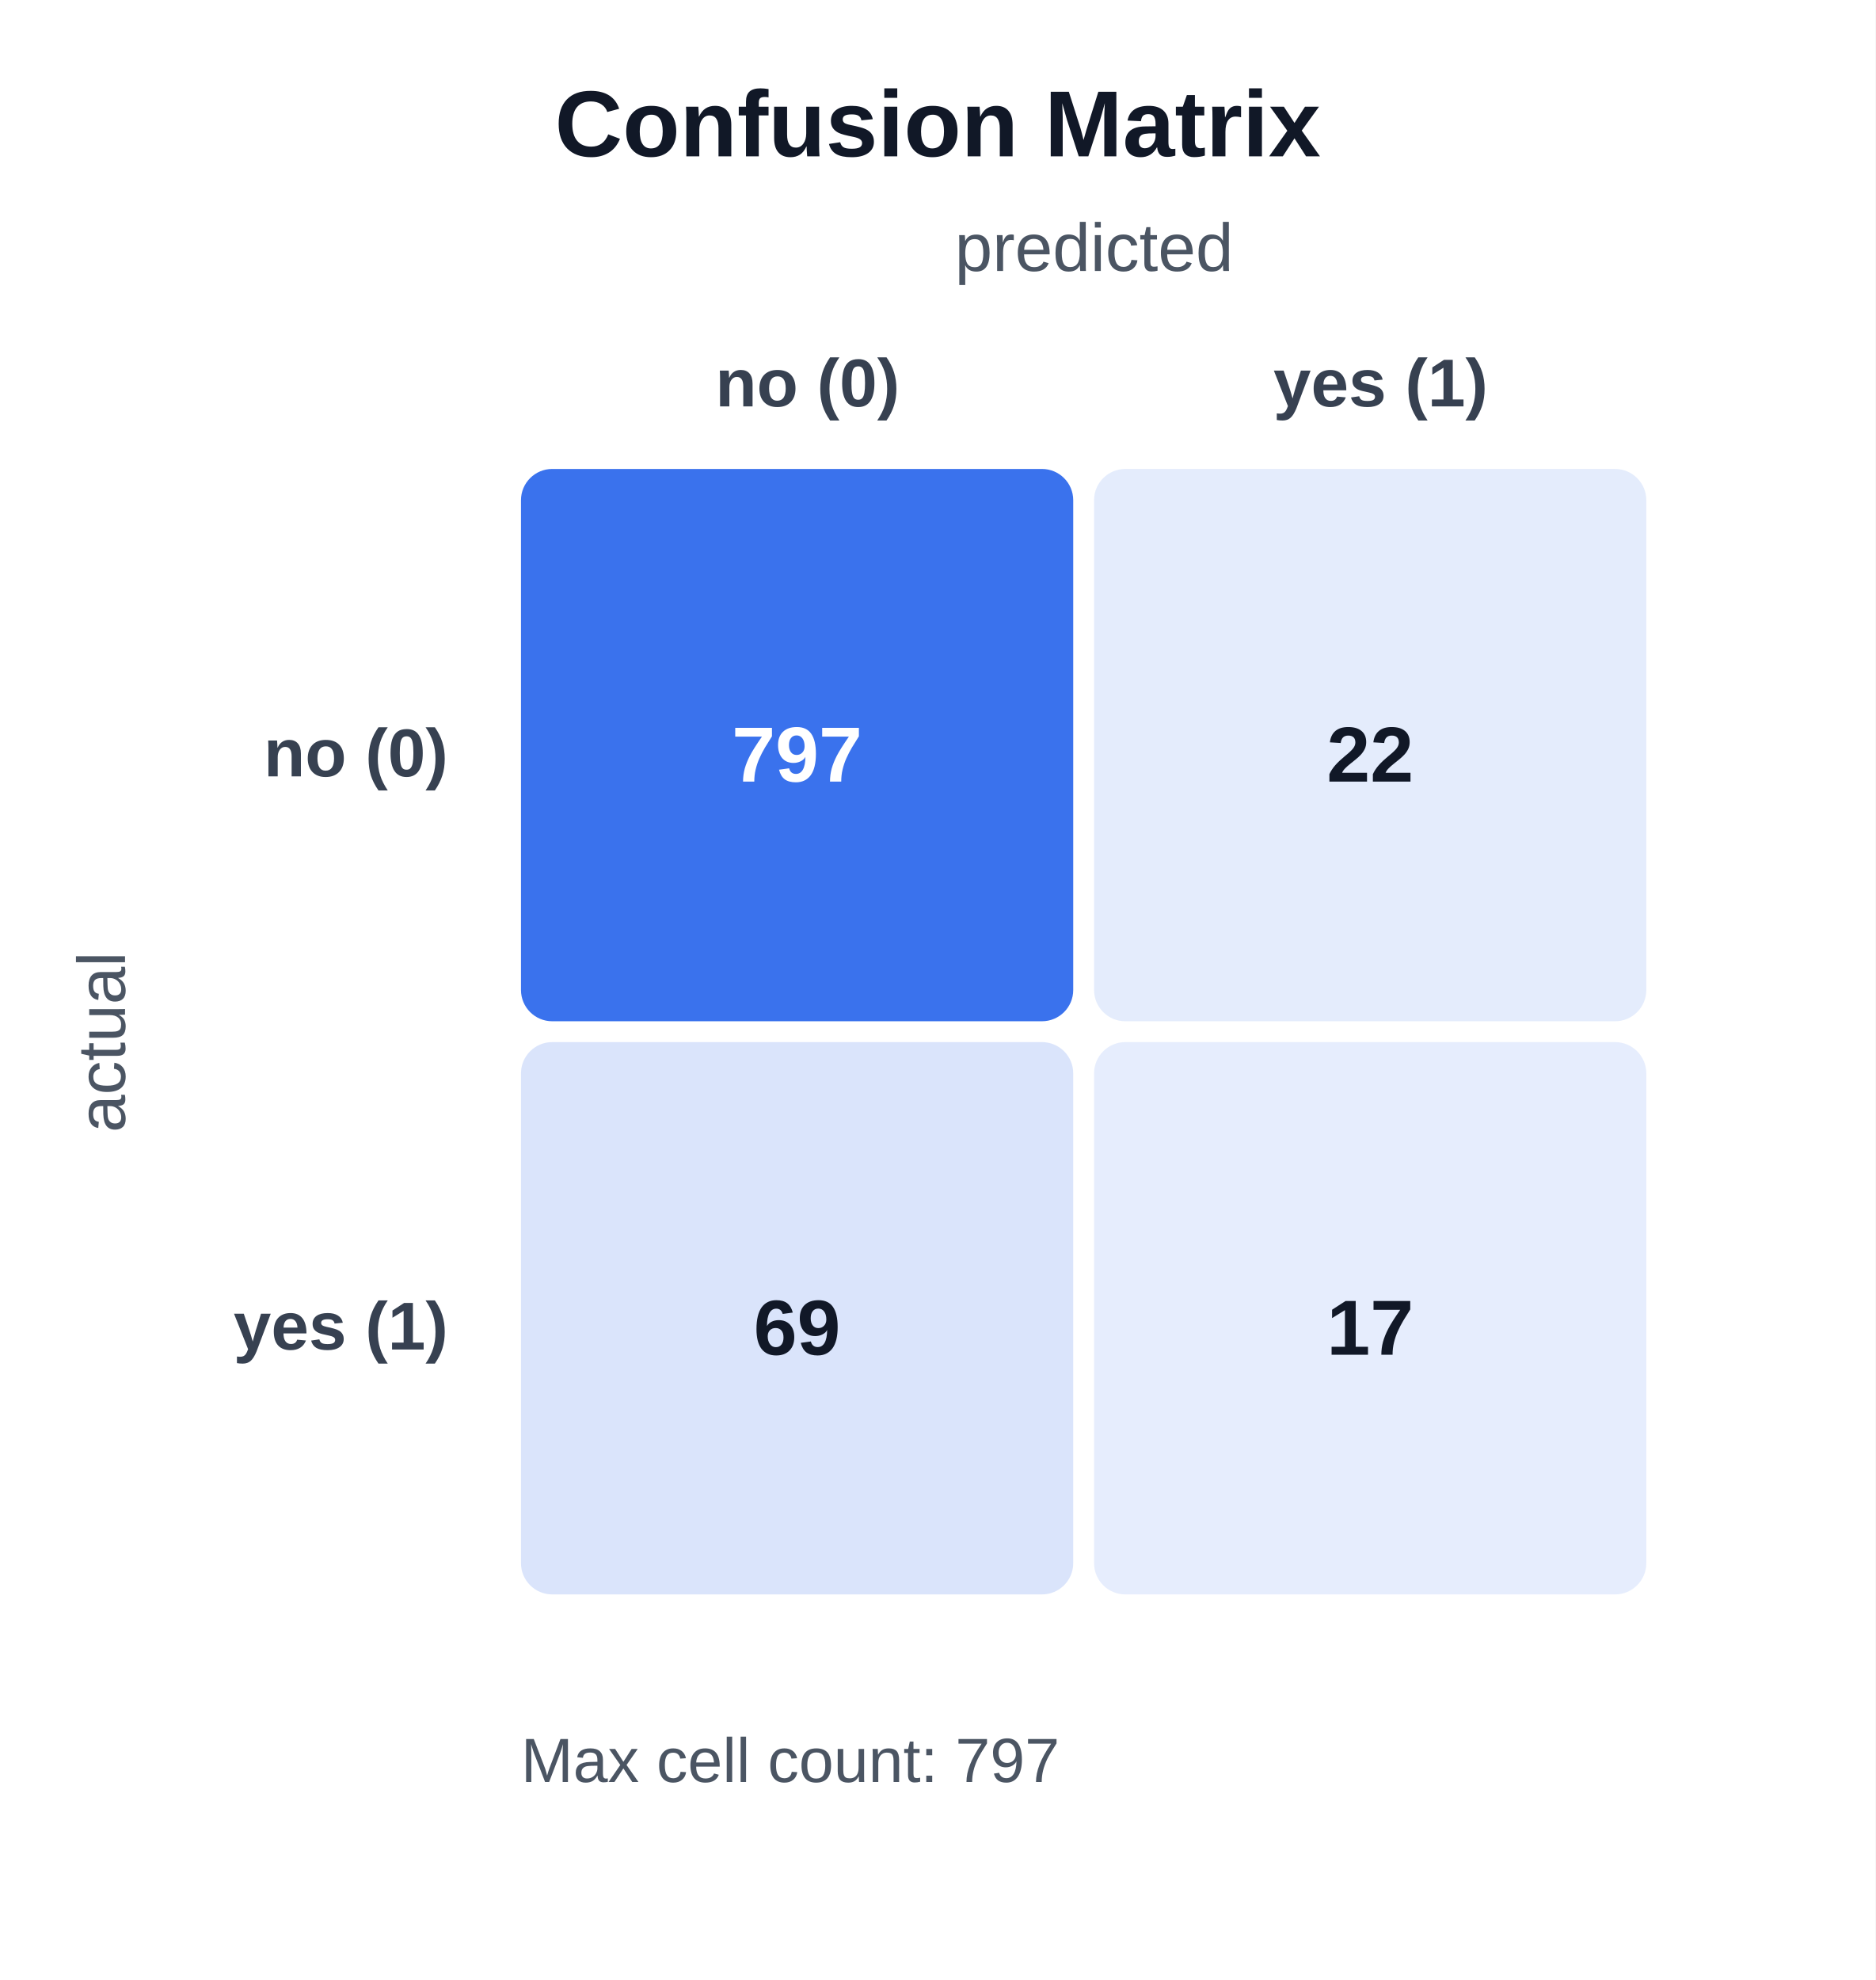
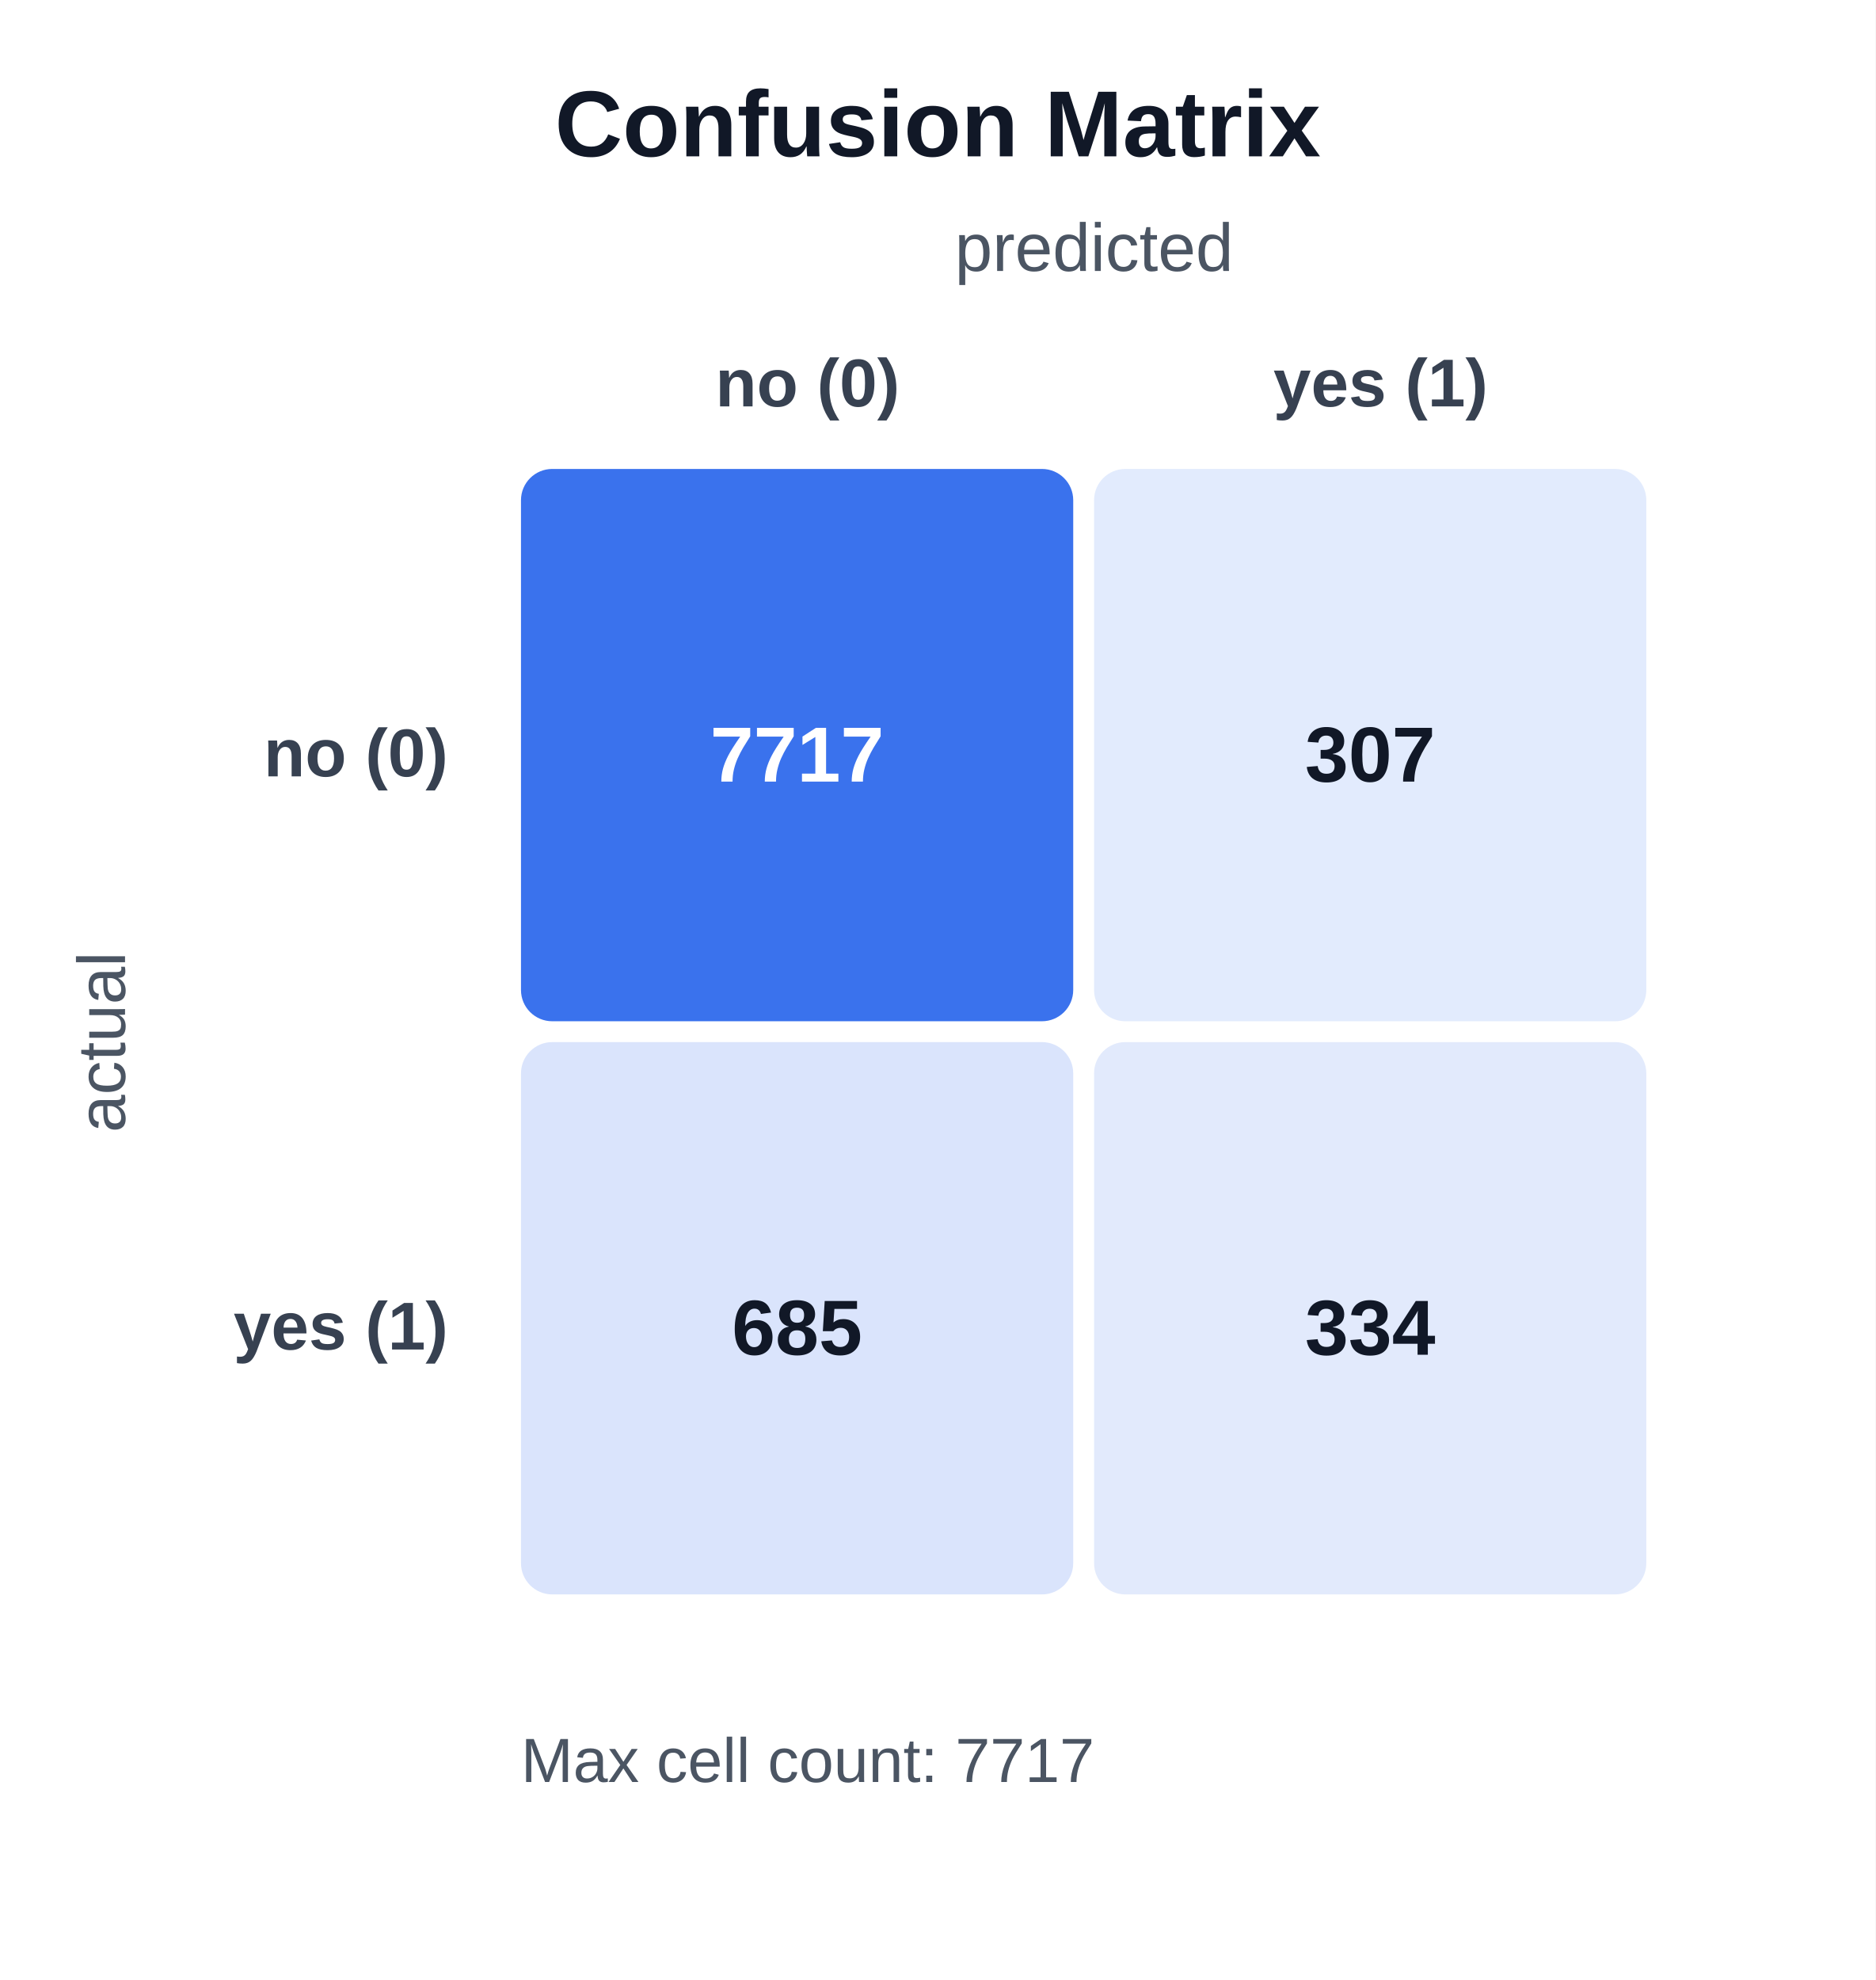
<svg xmlns="http://www.w3.org/2000/svg" width="360" height="380" viewBox="0 0 360 380">
  <rect width="100%" height="100%" fill="#ffffff" />
  <text x="180" y="30" text-anchor="middle" font-family="Segoe UI, Arial, sans-serif" font-size="18" font-weight="600" fill="#111827">Confusion Matrix</text>
  <text x="155" y="78" text-anchor="middle" font-family="Segoe UI, Arial, sans-serif" font-size="13" font-weight="600" fill="#374151">no (0)</text>
  <text x="86" y="149" text-anchor="end" font-family="Segoe UI, Arial, sans-serif" font-size="13" font-weight="600" fill="#374151">no (0)</text>
  <text x="265" y="78" text-anchor="middle" font-family="Segoe UI, Arial, sans-serif" font-size="13" font-weight="600" fill="#374151">yes (1)</text>
  <text x="86" y="259" text-anchor="end" font-family="Segoe UI, Arial, sans-serif" font-size="13" font-weight="600" fill="#374151">yes (1)</text>
  <text x="210" y="52" text-anchor="middle" font-family="Segoe UI, Arial, sans-serif" font-size="13" fill="#4b5563">predicted</text>
  <text x="24" y="200" text-anchor="middle" transform="rotate(-90 24 200)" font-family="Segoe UI, Arial, sans-serif" font-size="13" fill="#4b5563">actual</text>
  <rect x="100" y="90" width="106" height="106" rx="6" fill="#2563eb" fill-opacity="0.9" />
-   <text x="153" y="150" text-anchor="middle" font-family="Segoe UI, Arial, sans-serif" font-size="15" font-weight="600" fill="#ffffff">797</text>
-   <rect x="210" y="90" width="106" height="106" rx="6" fill="#2563eb" fill-opacity="0.122" />
-   <text x="263" y="150" text-anchor="middle" font-family="Segoe UI, Arial, sans-serif" font-size="15" font-weight="600" fill="#111827">22</text>
-   <rect x="100" y="200" width="106" height="106" rx="6" fill="#2563eb" fill-opacity="0.169" />
-   <text x="153" y="260" text-anchor="middle" font-family="Segoe UI, Arial, sans-serif" font-size="15" font-weight="600" fill="#111827">69</text>
-   <rect x="210" y="200" width="106" height="106" rx="6" fill="#2563eb" fill-opacity="0.117" />
-   <text x="263" y="260" text-anchor="middle" font-family="Segoe UI, Arial, sans-serif" font-size="15" font-weight="600" fill="#111827">17</text>
-   <text x="100" y="342" font-family="Segoe UI, Arial, sans-serif" font-size="12" fill="#4b5563">Max cell count: 797</text>
+   <text x="153" y="150" text-anchor="middle" font-family="Segoe UI, Arial, sans-serif" font-size="15" font-weight="600" fill="#ffffff">7717</text>
+   <rect x="210" y="90" width="106" height="106" rx="6" fill="#2563eb" fill-opacity="0.132" />
+   <text x="263" y="150" text-anchor="middle" font-family="Segoe UI, Arial, sans-serif" font-size="15" font-weight="600" fill="#111827">307</text>
+   <rect x="100" y="200" width="106" height="106" rx="6" fill="#2563eb" fill-opacity="0.171" />
+   <text x="153" y="260" text-anchor="middle" font-family="Segoe UI, Arial, sans-serif" font-size="15" font-weight="600" fill="#111827">685</text>
+   <rect x="210" y="200" width="106" height="106" rx="6" fill="#2563eb" fill-opacity="0.135" />
+   <text x="263" y="260" text-anchor="middle" font-family="Segoe UI, Arial, sans-serif" font-size="15" font-weight="600" fill="#111827">334</text>
+   <text x="100" y="342" font-family="Segoe UI, Arial, sans-serif" font-size="12" fill="#4b5563">Max cell count: 7717</text>
</svg>
